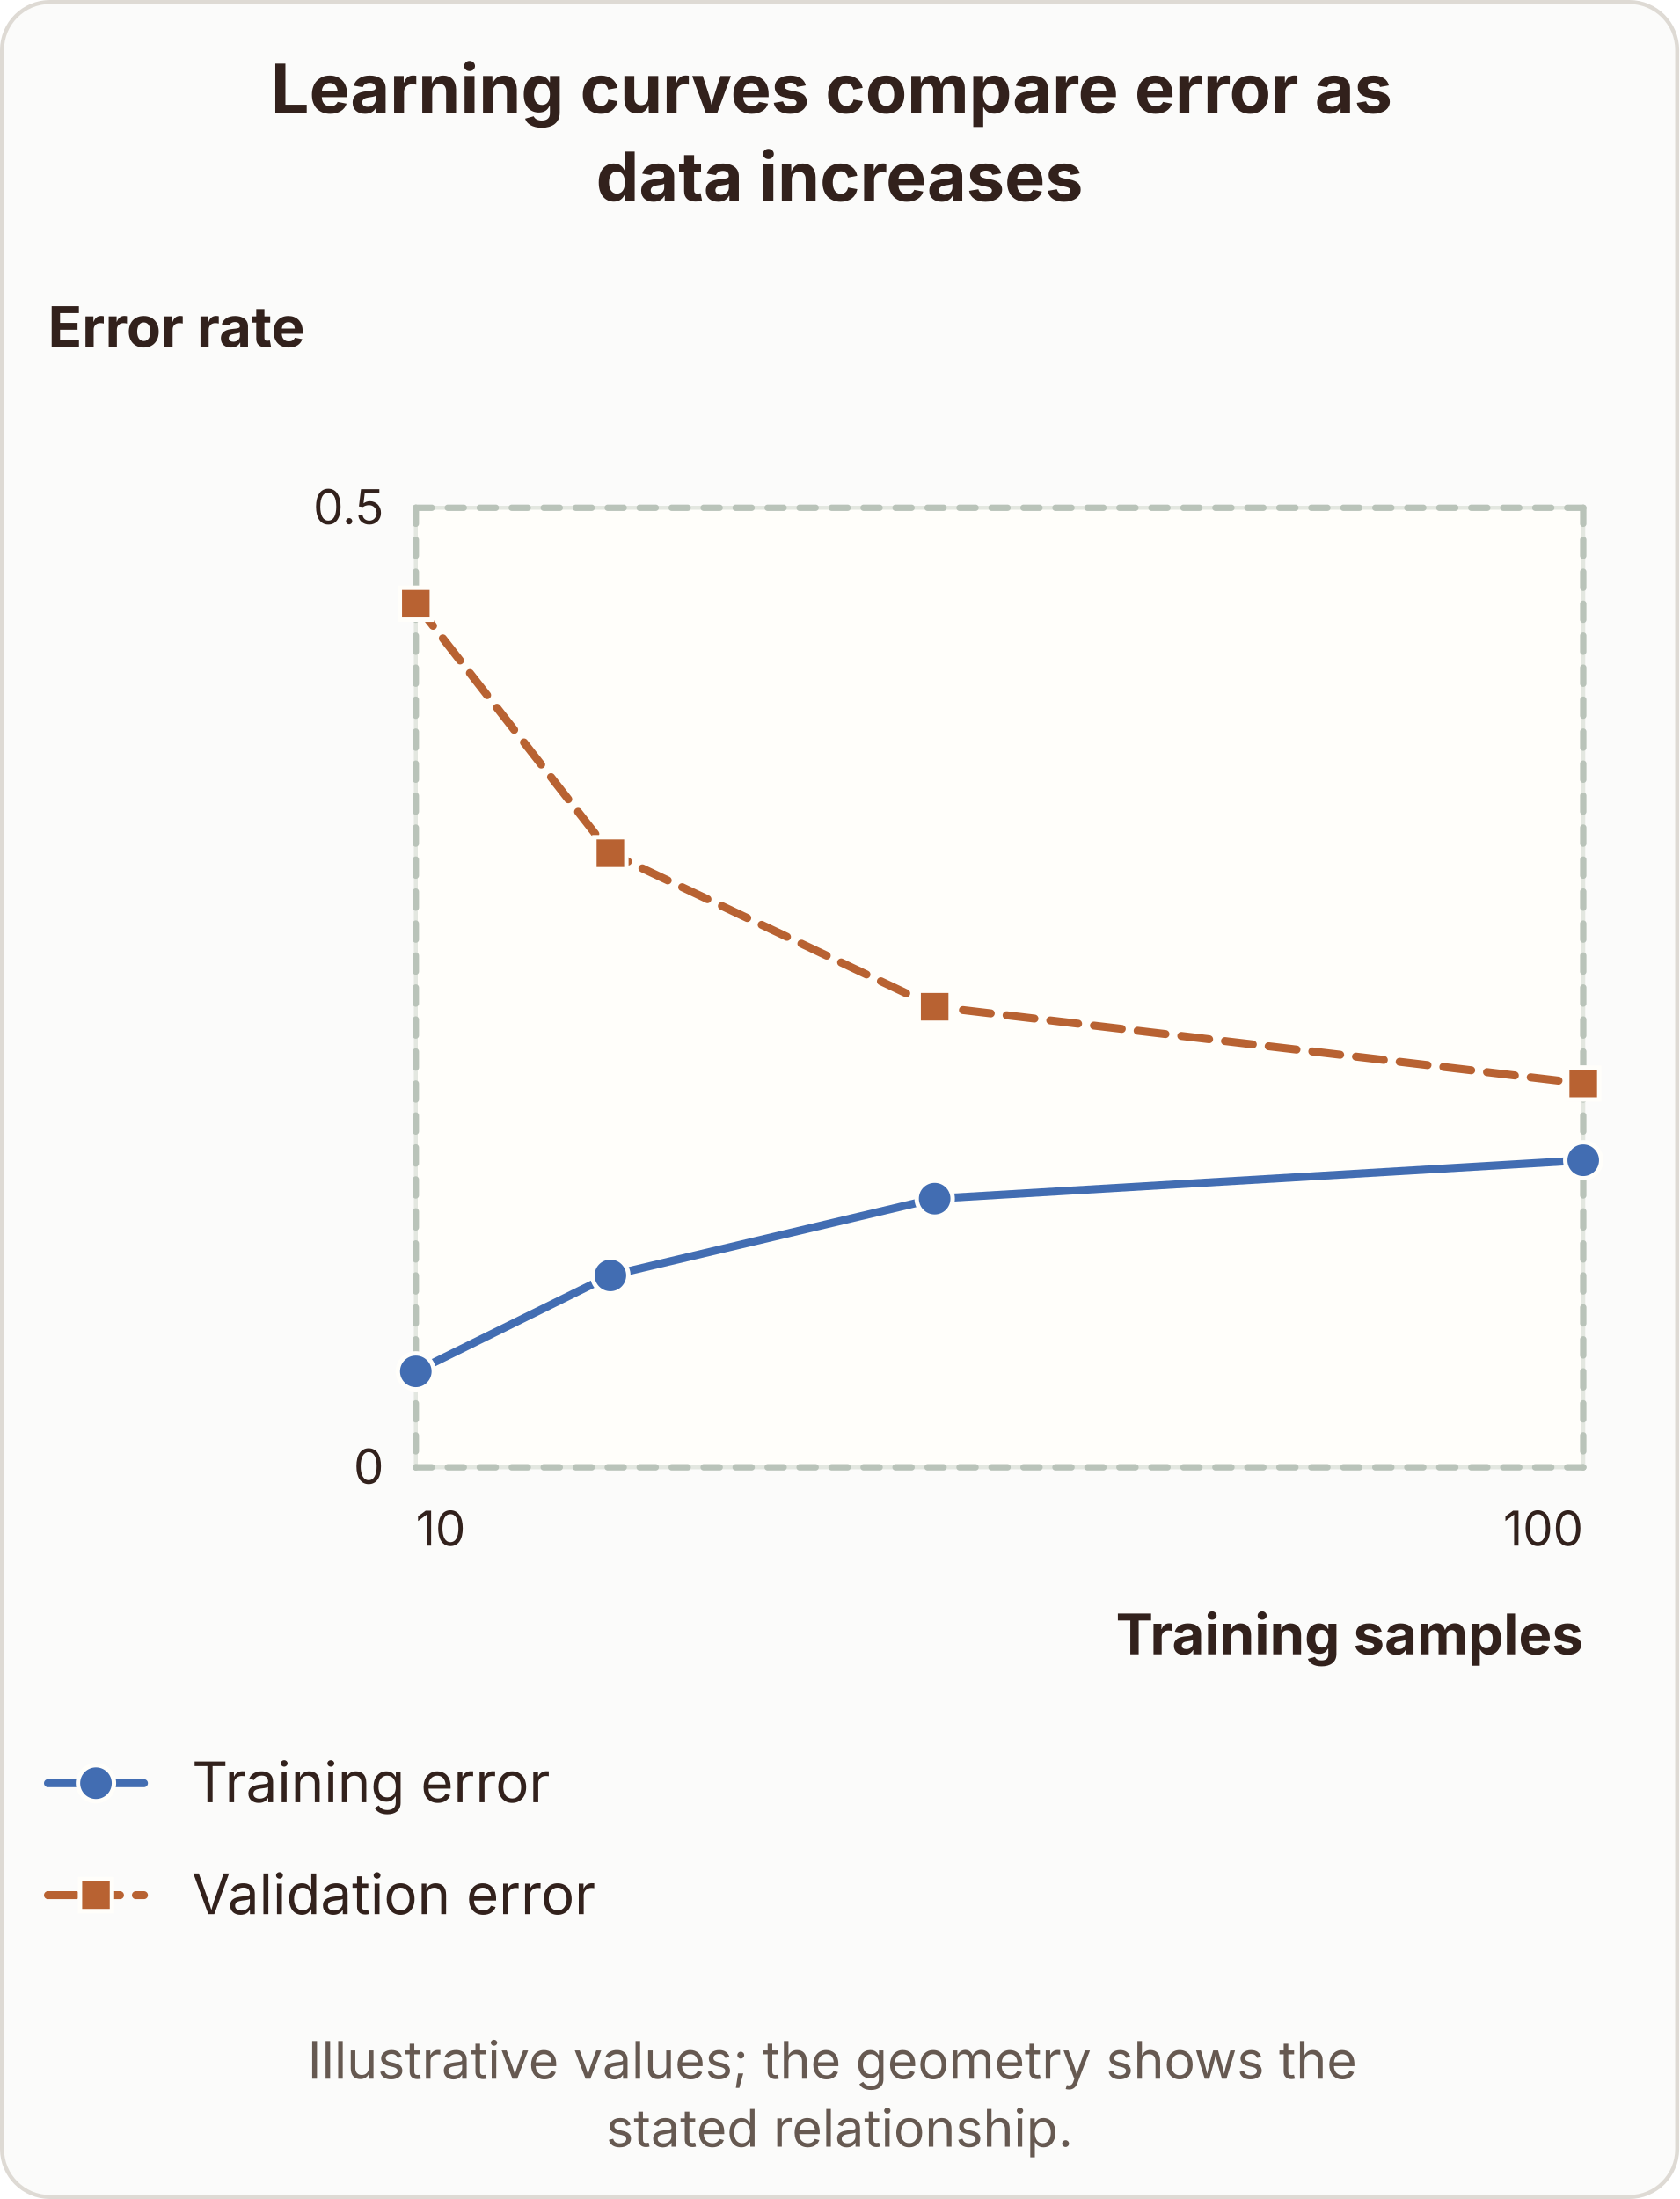
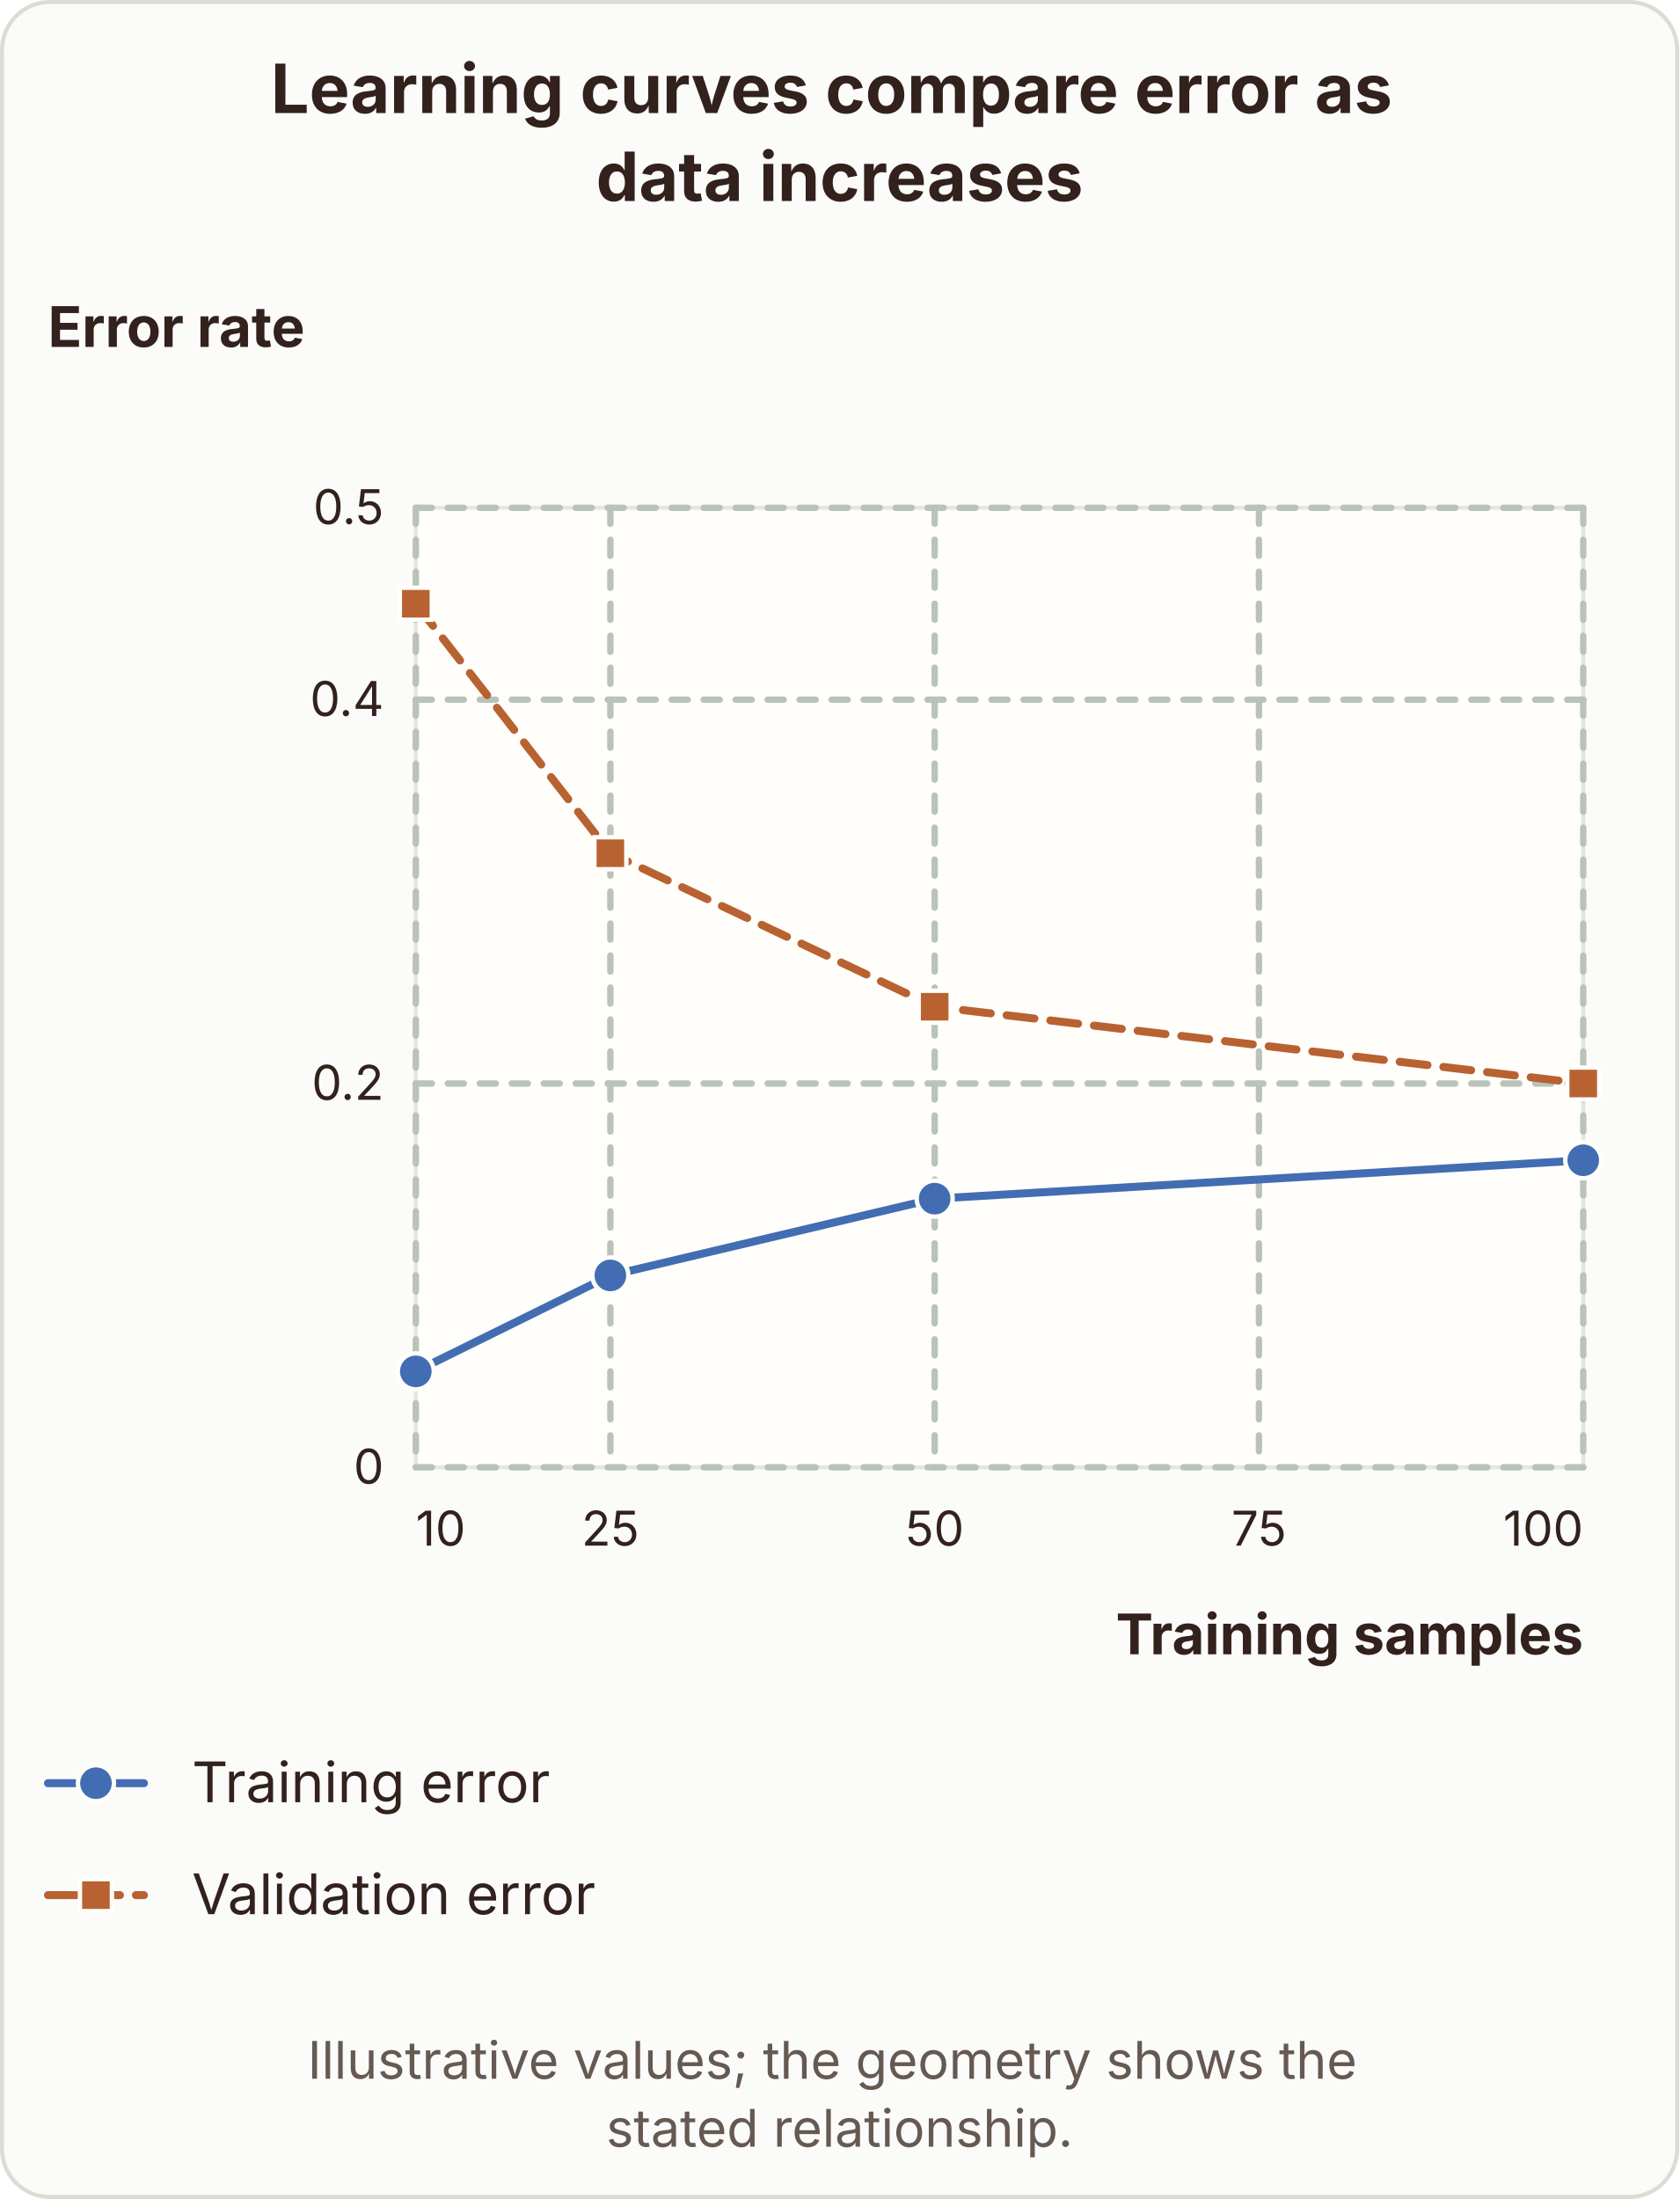
<svg xmlns="http://www.w3.org/2000/svg" width="420" height="550" viewBox="0 0 420 550" role="img" aria-label="Learning curves compare error as data increases Training samples: 10 to 100 Error rate: 0 to 0.5 Training error (line): (10, 0.05); (25, 0.1); (50, 0.14); (100, 0.16) Validation error (line): (10, 0.45); (25, 0.32); (50, 0.24); (100, 0.2) Illustrative values; the geometry shows the stated relationship." font-family="Inter, Liberation Sans, Arial, sans-serif" style="display:block;max-width:none;margin-inline:auto;--color-ink:#202723;--color-ink-2:#5d675f;--color-line:#e3e7e0;--viz-surface:#fffefa" data-tutor-diagram="coordinate-plot">
  <rect x="0.5" y="0.5" width="419" height="549" rx="12" fill="var(--viz-surface, #fbfbfa)" stroke="var(--color-line, #dedad4)" />
  <text x="210" y="33.5" fill="var(--color-ink, #32211c)" font-size="17" font-weight="700" text-anchor="middle">
    <tspan x="210" y="28.28">Learning curves compare error as</tspan>
    <tspan x="210" y="50.28">data increases</tspan>
  </text>
  <g transform="translate(0 61)">
    <rect x="104" y="66" width="292" height="240" fill="#fffefa" stroke="#e3e7e0" stroke-width="1" data-tutor-plot-area="" />
    <text x="12" y="21" fill="var(--color-ink, #32211c)" font-size="14" font-weight="700" text-anchor="start">
      <tspan x="12" y="25.76">Error rate</tspan>
    </text>
    <polyline points="104,66 104,306" fill="none" stroke="#b9c3b9" stroke-width="1.6" stroke-dasharray="4 4" stroke-linecap="round" stroke-linejoin="round" />
+     <polyline points="152.667,66 152.667,306" fill="none" stroke="#b9c3b9" stroke-width="1.6" stroke-dasharray="4 4" stroke-linecap="round" stroke-linejoin="round" />
+     <polyline points="233.778,66 233.778,306" fill="none" stroke="#b9c3b9" stroke-width="1.6" stroke-dasharray="4 4" stroke-linecap="round" stroke-linejoin="round" />
+     <polyline points="314.889,66 314.889,306" fill="none" stroke="#b9c3b9" stroke-width="1.6" stroke-dasharray="4 4" stroke-linecap="round" stroke-linejoin="round" />
    <polyline points="396,66 396,306" fill="none" stroke="#b9c3b9" stroke-width="1.6" stroke-dasharray="4 4" stroke-linecap="round" stroke-linejoin="round" />
    <polyline points="104,306 396,306" fill="none" stroke="#b9c3b9" stroke-width="1.6" stroke-dasharray="4 4" stroke-linecap="round" stroke-linejoin="round" />
    <text x="96" y="306" fill="var(--color-ink, #32211c)" font-size="12" font-weight="400" text-anchor="end">
      <tspan x="96" y="310.08">0</tspan>
+     </text>
+     <polyline points="104,210 396,210" fill="none" stroke="#b9c3b9" stroke-width="1.6" stroke-dasharray="4 4" stroke-linecap="round" stroke-linejoin="round" />
+     <text x="96" y="210" fill="var(--color-ink, #32211c)" font-size="12" font-weight="400" text-anchor="end">
+       <tspan x="96" y="214.08">0.2</tspan>
+     </text>
+     <polyline points="104,114 396,114" fill="none" stroke="#b9c3b9" stroke-width="1.6" stroke-dasharray="4 4" stroke-linecap="round" stroke-linejoin="round" />
+     <text x="96" y="114" fill="var(--color-ink, #32211c)" font-size="12" font-weight="400" text-anchor="end">
+       <tspan x="96" y="118.08">0.4</tspan>
    </text>
    <polyline points="104,66 396,66" fill="none" stroke="#b9c3b9" stroke-width="1.6" stroke-dasharray="4 4" stroke-linecap="round" stroke-linejoin="round" />
    <text x="96" y="66" fill="var(--color-ink, #32211c)" font-size="12" font-weight="400" text-anchor="end">
      <tspan x="96" y="70.08">0.5</tspan>
    </text>
    <text x="104" y="321.5" fill="var(--color-ink, #32211c)" font-size="12" font-weight="400" text-anchor="start">
      <tspan x="104" y="325.58">10</tspan>
+     </text>
+     <text x="152.667" y="321.5" fill="var(--color-ink, #32211c)" font-size="12" font-weight="400" text-anchor="middle">
+       <tspan x="152.667" y="325.58">25</tspan>
+     </text>
+     <text x="233.778" y="321.5" fill="var(--color-ink, #32211c)" font-size="12" font-weight="400" text-anchor="middle">
+       <tspan x="233.778" y="325.58">50</tspan>
+     </text>
+     <text x="314.889" y="321.5" fill="var(--color-ink, #32211c)" font-size="12" font-weight="400" text-anchor="middle">
+       <tspan x="314.889" y="325.58">75</tspan>
    </text>
    <text x="396" y="321.5" fill="var(--color-ink, #32211c)" font-size="12" font-weight="400" text-anchor="end">
      <tspan x="396" y="325.58">100</tspan>
    </text>
    <text x="396" y="348" fill="var(--color-ink, #32211c)" font-size="14" font-weight="700" text-anchor="end">
      <tspan x="396" y="352.76">Training samples</tspan>
    </text>
    <polyline points="12,385 36,385" fill="none" stroke="#426db2" stroke-width="2" stroke-linejoin="round" stroke-linecap="round" />
    <circle cx="24" cy="385" r="4.5" fill="#426db2" stroke="#fffefa" stroke-width="1.1" />
    <text x="48" y="385" fill="var(--color-ink, #32211c)" font-size="14" font-weight="400" text-anchor="start">
      <tspan x="48" y="389.76">Training error</tspan>
    </text>
    <polyline points="12,413 36,413" fill="none" stroke="#b86232" stroke-width="2" stroke-dasharray="7 4" stroke-linejoin="round" stroke-linecap="round" />
    <rect x="20" y="409" width="8" height="8" fill="#b86232" stroke="#fffefa" stroke-width="1.1" />
    <text x="48" y="413" fill="var(--color-ink, #32211c)" font-size="14" font-weight="400" text-anchor="start">
      <tspan x="48" y="417.76">Validation error</tspan>
    </text>
    <polyline points="104,282 152.667,258 233.778,238.8 396,229.2" fill="none" stroke="#426db2" stroke-width="2" stroke-linejoin="round" stroke-linecap="round" data-tutor-plot-series="Training error" />
    <polyline points="104,90 152.667,152.4 233.778,190.8 396,210" fill="none" stroke="#b86232" stroke-width="2" stroke-dasharray="7 4" stroke-linejoin="round" stroke-linecap="round" data-tutor-plot-series="Validation error" />
    <circle cx="104" cy="282" r="4.5" fill="#426db2" stroke="#fffefa" stroke-width="1.1" data-tutor-coordinate-point="10,0.05" />
    <circle cx="152.667" cy="258" r="4.5" fill="#426db2" stroke="#fffefa" stroke-width="1.1" data-tutor-coordinate-point="25,0.1" />
    <circle cx="233.778" cy="238.8" r="4.5" fill="#426db2" stroke="#fffefa" stroke-width="1.1" data-tutor-coordinate-point="50,0.14" />
    <circle cx="396" cy="229.2" r="4.5" fill="#426db2" stroke="#fffefa" stroke-width="1.1" data-tutor-coordinate-point="100,0.16" />
    <rect x="100" y="86" width="8" height="8" fill="#b86232" stroke="#fffefa" stroke-width="1.1" data-tutor-coordinate-point="10,0.45" />
    <rect x="148.667" y="148.4" width="8" height="8" fill="#b86232" stroke="#fffefa" stroke-width="1.1" data-tutor-coordinate-point="25,0.32" />
    <rect x="229.778" y="186.8" width="8" height="8" fill="#b86232" stroke="#fffefa" stroke-width="1.1" data-tutor-coordinate-point="50,0.24" />
    <rect x="392" y="206" width="8" height="8" fill="#b86232" stroke="#fffefa" stroke-width="1.1" data-tutor-coordinate-point="100,0.2" />
  </g>
  <text x="210" y="524" fill="var(--color-ink-2, #665951)" font-size="13" font-weight="400" text-anchor="middle">
    <tspan x="210" y="519.92">Illustrative values; the geometry shows the</tspan>
    <tspan x="210" y="536.92">stated relationship.</tspan>
  </text>
</svg>
